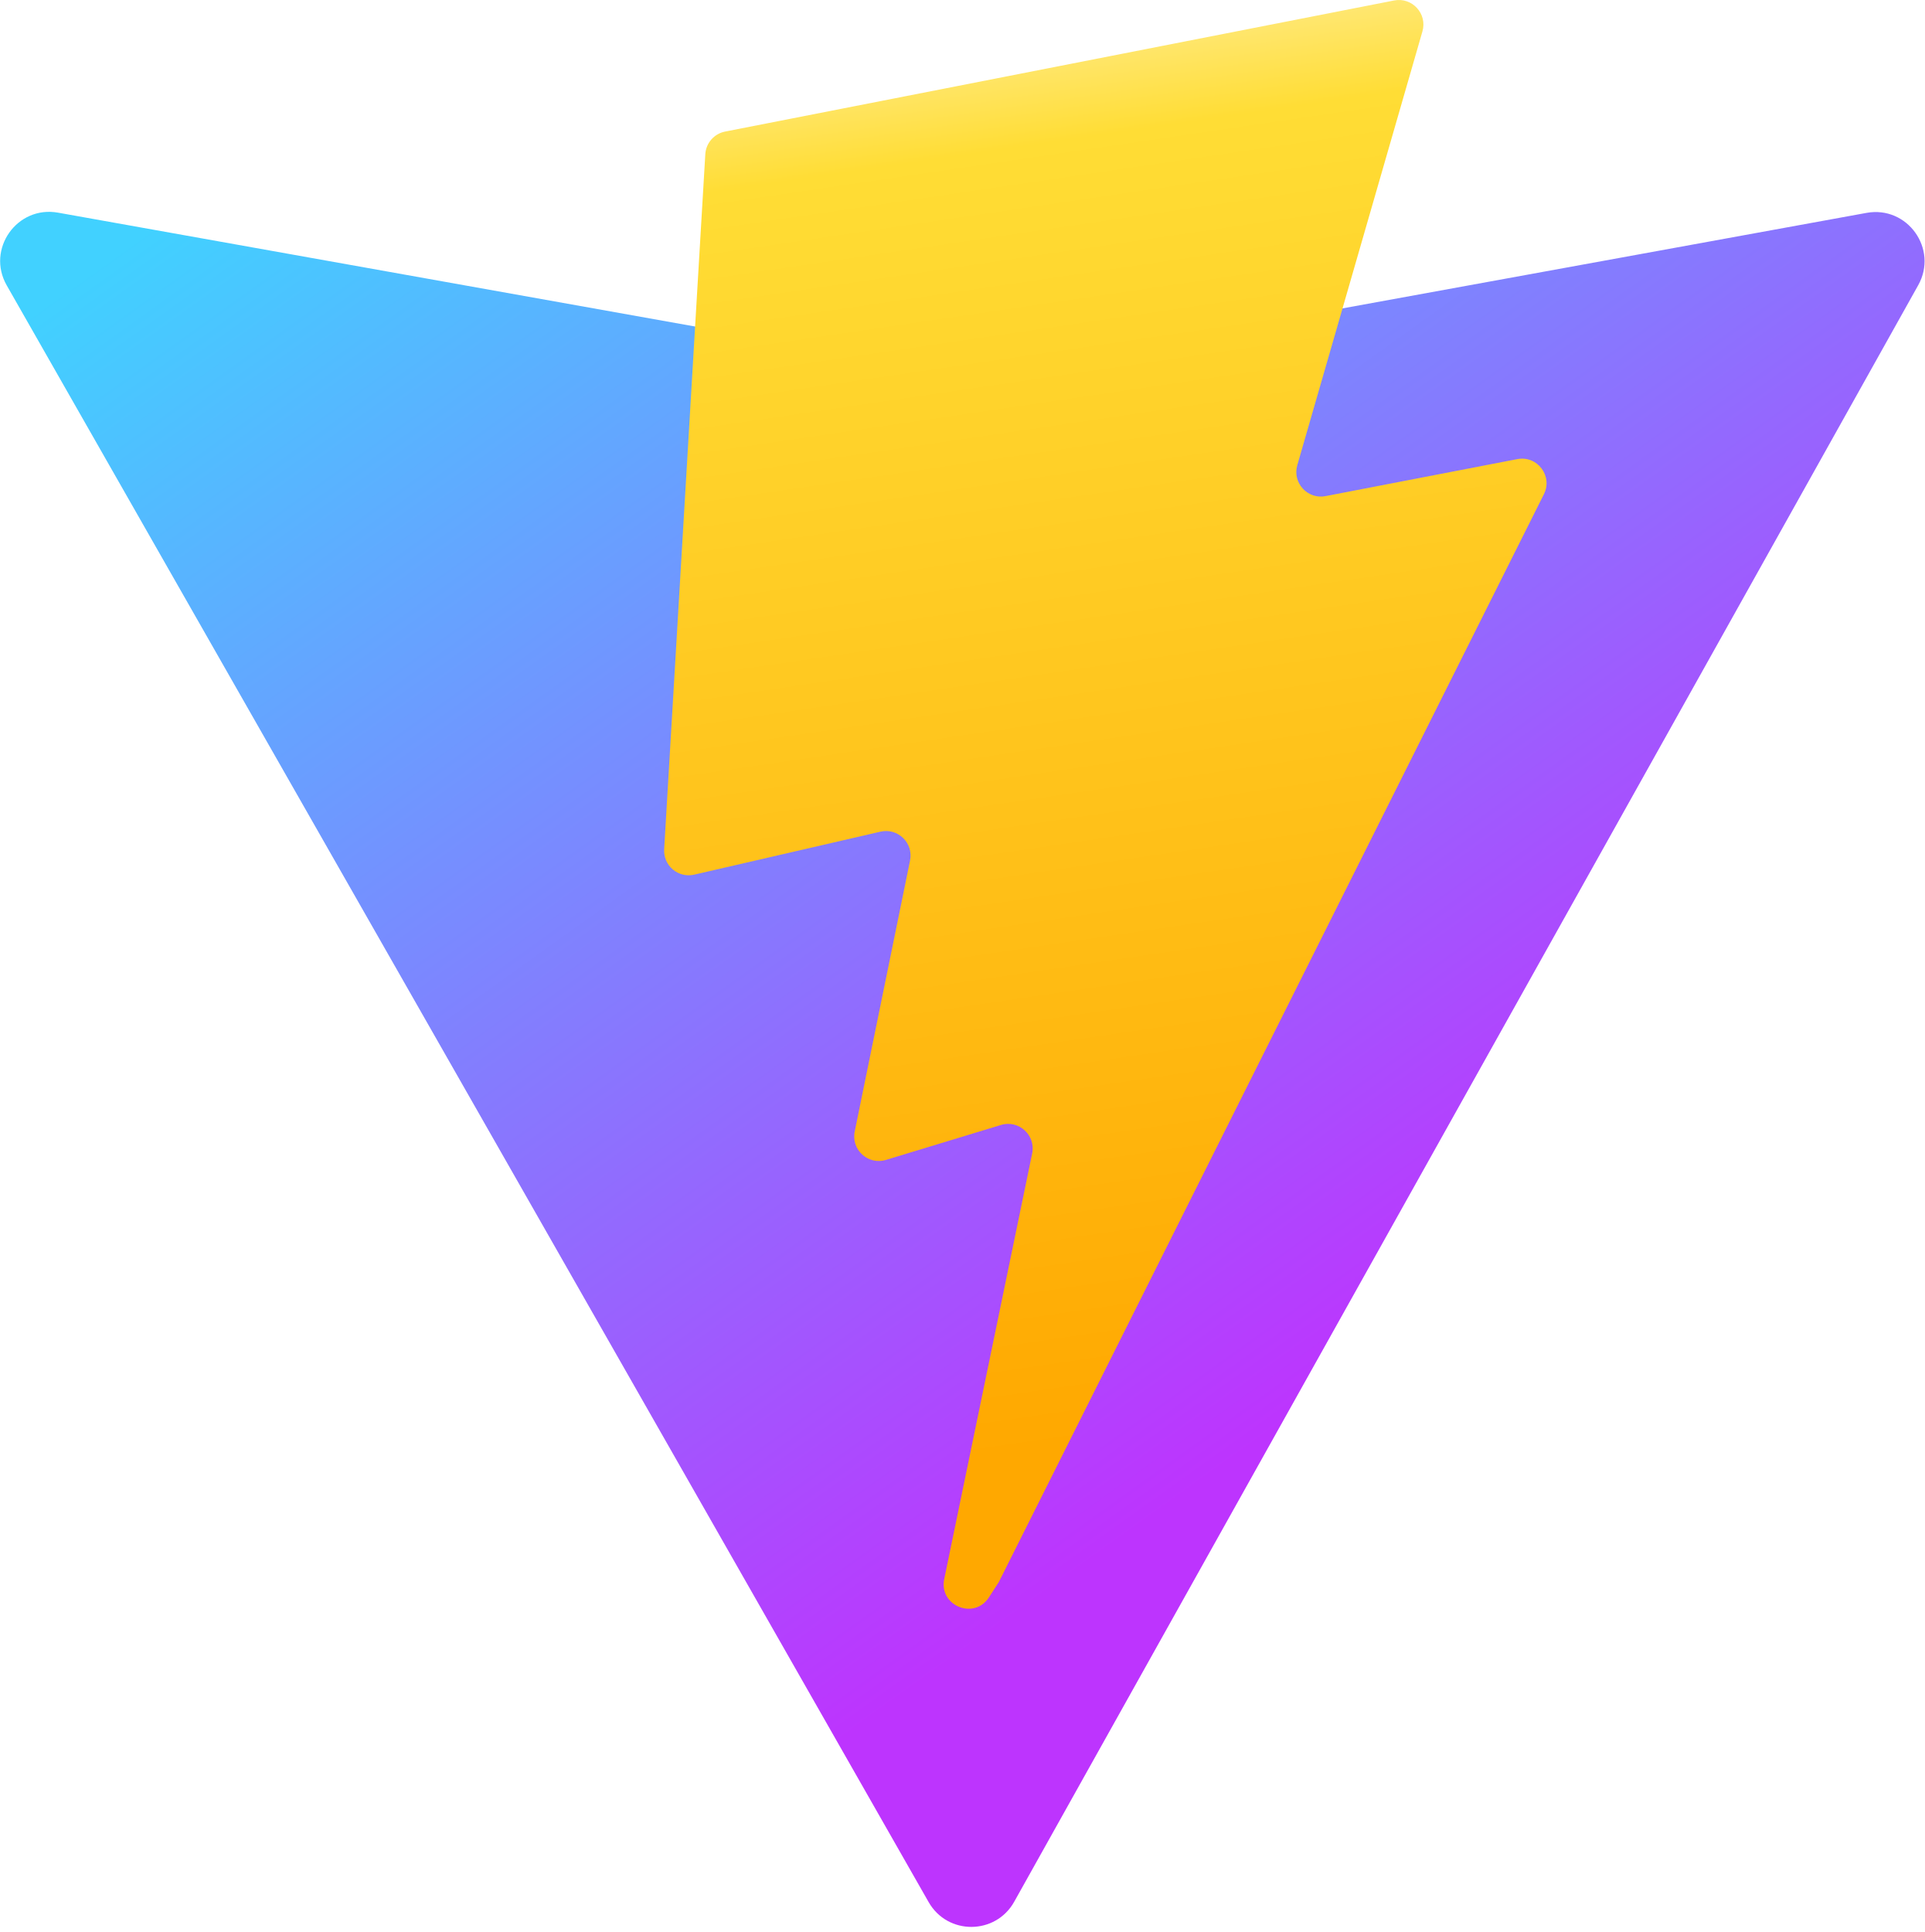
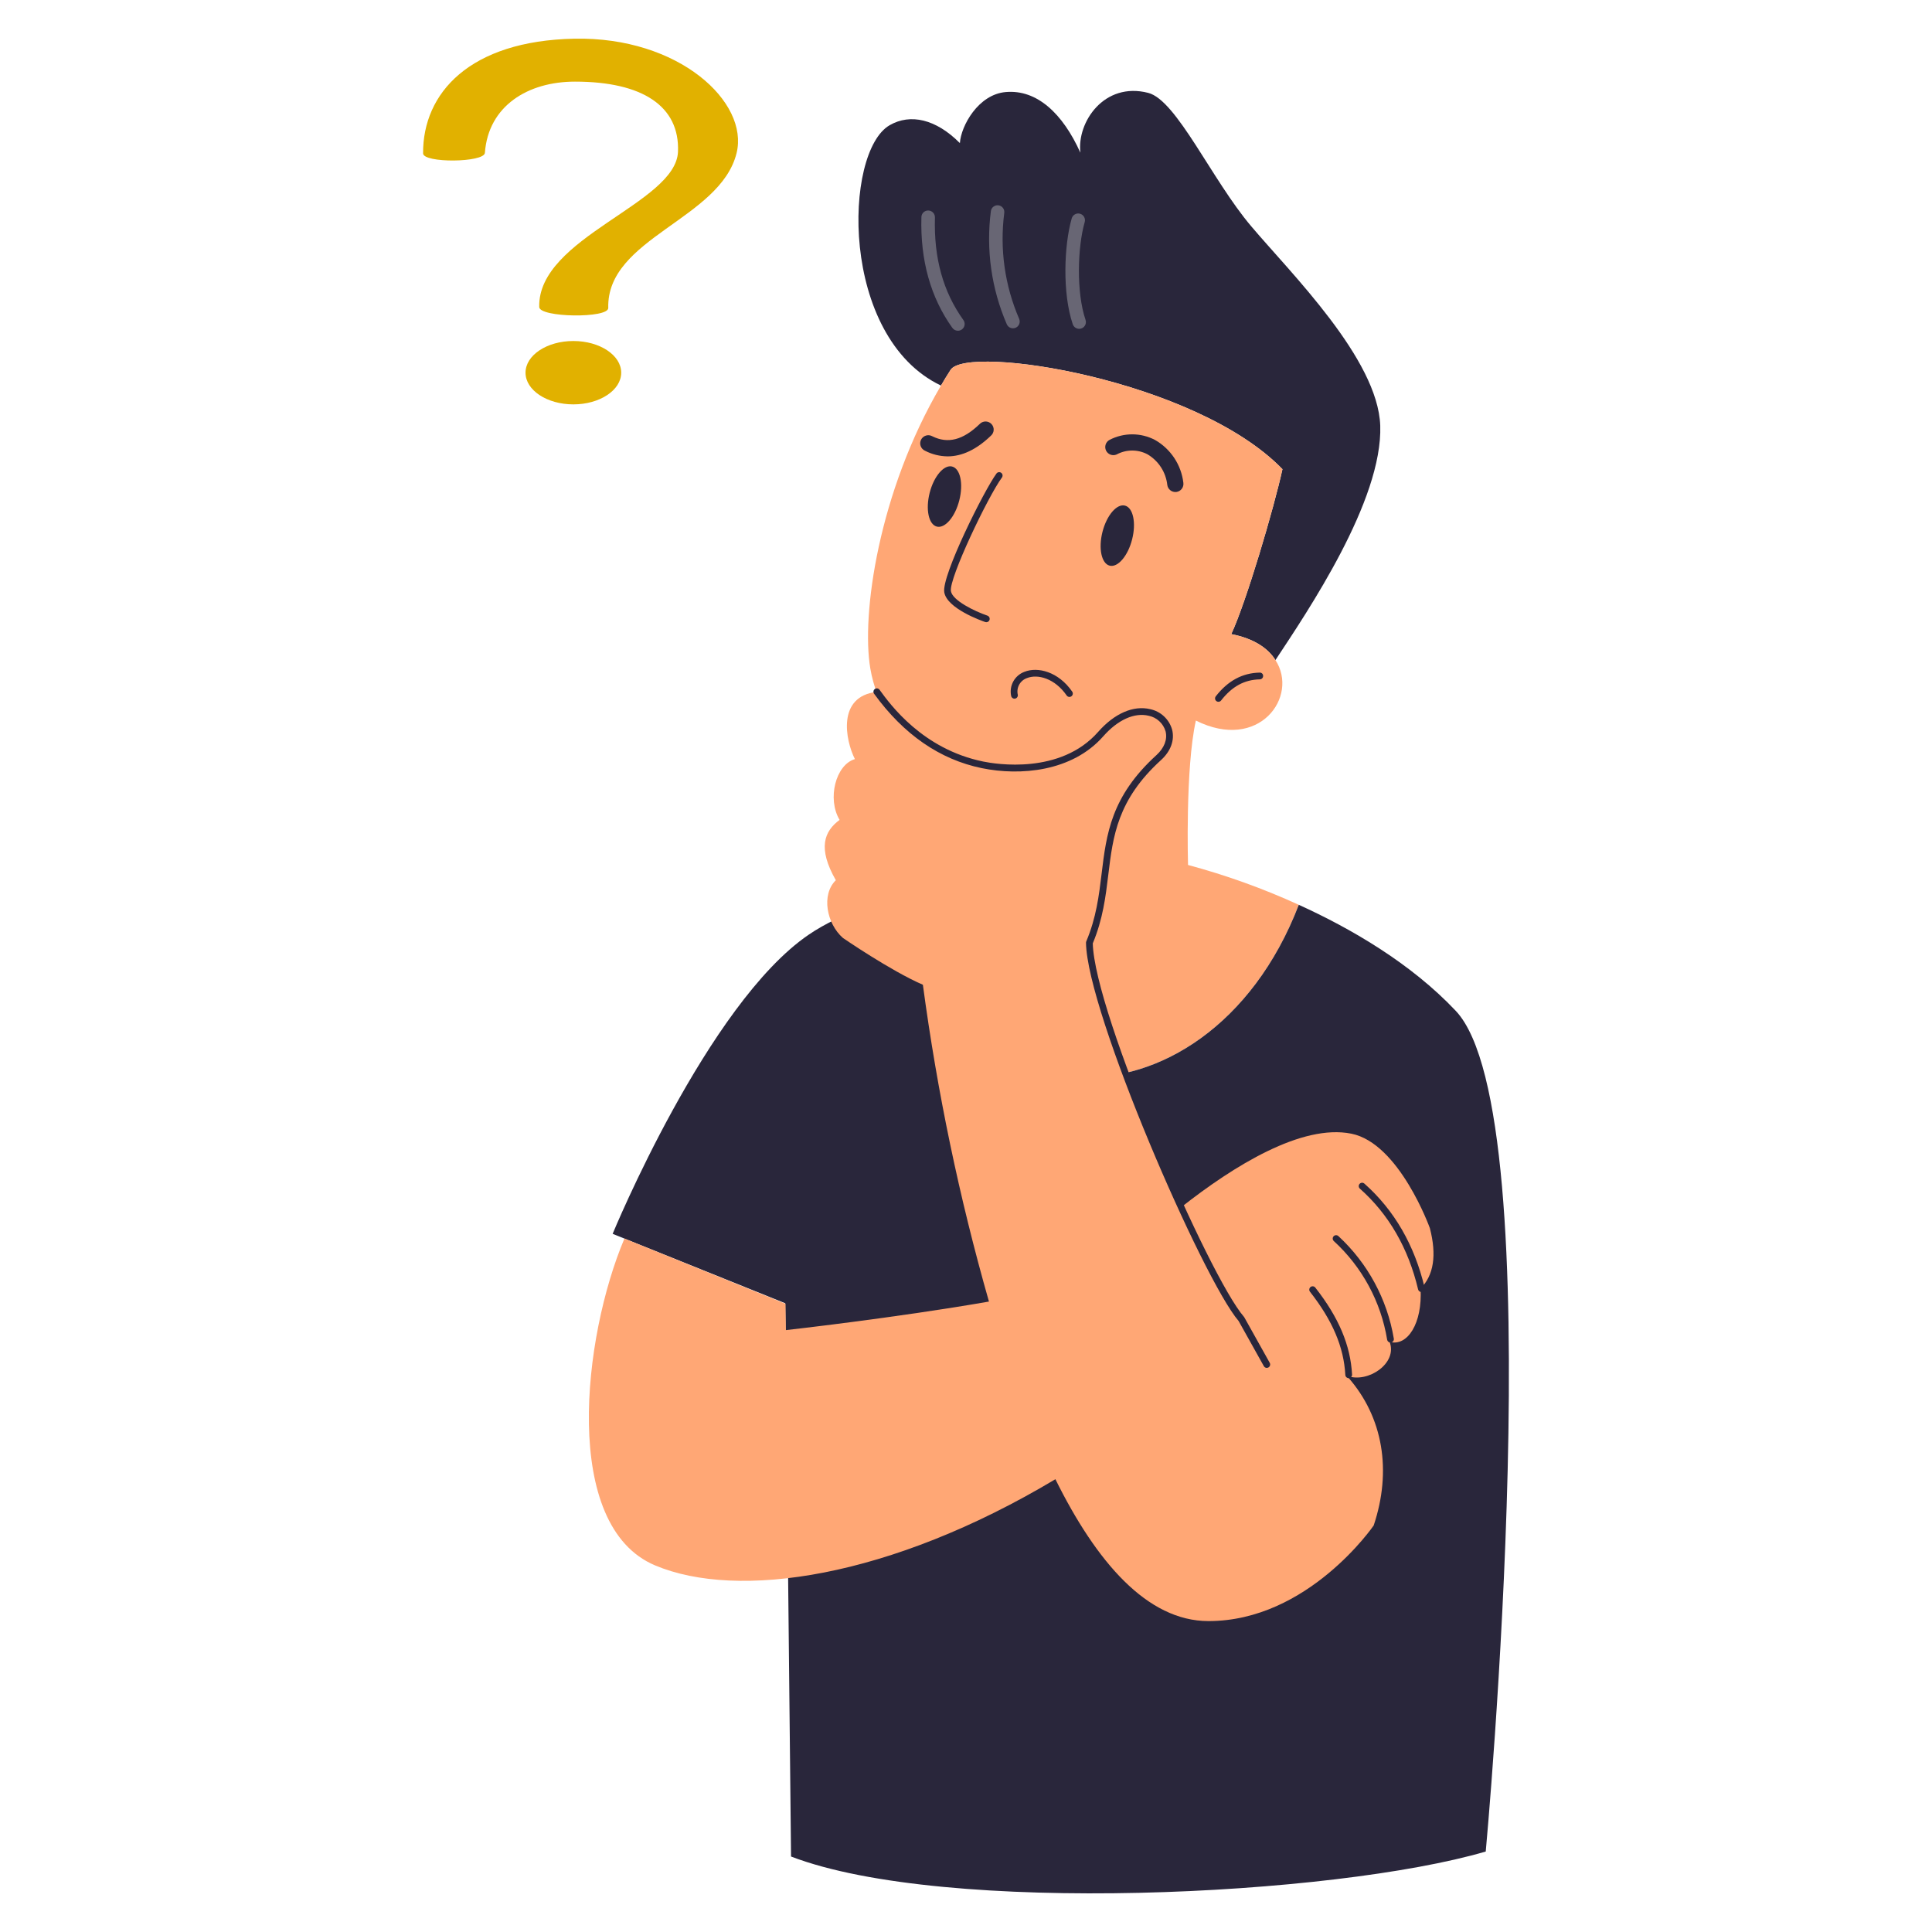
- <svg xmlns="http://www.w3.org/2000/svg" aria-hidden="true" role="img" class="iconify iconify--logos" width="31.88" height="32" preserveAspectRatio="xMidYMid meet" viewBox="0 0 256 257">
-   <defs>
-     <linearGradient id="IconifyId1813088fe1fbc01fb466" x1="-.828%" x2="57.636%" y1="7.652%" y2="78.411%">
-       <stop offset="0%" stop-color="#41D1FF" />
-       <stop offset="100%" stop-color="#BD34FE" />
-     </linearGradient>
-     <linearGradient id="IconifyId1813088fe1fbc01fb467" x1="43.376%" x2="50.316%" y1="2.242%" y2="89.03%">
-       <stop offset="0%" stop-color="#FFEA83" />
-       <stop offset="8.333%" stop-color="#FFDD35" />
-       <stop offset="100%" stop-color="#FFA800" />
-     </linearGradient>
-   </defs>
-   <path fill="url(#IconifyId1813088fe1fbc01fb466)" d="M255.153 37.938L134.897 252.976c-2.483 4.44-8.862 4.466-11.382.048L.875 37.958c-2.746-4.814 1.371-10.646 6.827-9.67l120.385 21.517a6.537 6.537 0 0 0 2.322-.004l117.867-21.483c5.438-.991 9.574 4.796 6.877 9.62Z" />
-   <path fill="url(#IconifyId1813088fe1fbc01fb467)" d="M185.432.063L96.44 17.501a3.268 3.268 0 0 0-2.634 3.014l-5.474 92.456a3.268 3.268 0 0 0 3.997 3.378l24.777-5.718c2.318-.535 4.413 1.507 3.936 3.838l-7.361 36.047c-.495 2.426 1.782 4.5 4.151 3.78l15.304-4.649c2.372-.72 4.652 1.36 4.15 3.788l-11.698 56.621c-.732 3.542 3.979 5.473 5.943 2.437l1.313-2.028l72.516-144.72c1.215-2.423-.88-5.186-3.54-4.672l-25.505 4.922c-2.396.462-4.435-1.77-3.759-4.114l16.646-57.705c.677-2.35-1.37-4.583-3.769-4.113Z" />
+ <svg xmlns="http://www.w3.org/2000/svg" width="800px" height="800px" viewBox="0 0 500 500" fill="none">
+   <path fill-rule="evenodd" clip-rule="evenodd" d="M109.494 39.686C109.418 24.086 121.533 10.55 148.651 10.012C175.769 9.474 193.87 26.461 190.629 39.612C186.402 56.772 156.939 61.591 157.418 79.694C157.491 82.447 139.552 82.194 139.552 79.444C139.139 61.412 174.923 52.699 175.464 39.275C175.937 27.506 166.324 21.126 148.798 21.126C136.622 21.126 126.387 27.399 125.49 39.542C125.337 42.109 109.507 42.253 109.49 39.683L109.494 39.686Z" fill="#E1B100" />
+   <path fill-rule="evenodd" clip-rule="evenodd" d="M148.385 88.252C155.219 88.252 160.768 91.926 160.768 96.452C160.768 100.978 155.219 104.652 148.385 104.652C141.551 104.652 136.005 100.978 136.005 96.452C136.005 91.926 141.553 88.252 148.385 88.252Z" fill="#E1B100" />
+   <path d="M357.206 110.133C357.87 129.533 338.399 158.233 330.114 170.784L330.079 170.819C328.156 167.743 324.451 165.226 318.648 164.107C322.528 155.822 329.694 131.492 331.897 121.424C309.419 98.212 250.271 89.018 246.006 95.73C245.132 97.058 244.328 98.422 243.524 99.785C217.201 87.235 218.284 39.204 230.275 32.385C235.589 29.344 242.195 30.777 248.418 37.034C248.698 32.595 253.172 24.415 260.304 23.82C268.344 23.12 275.021 29.344 279.604 39.52C278.66 31.62 285.757 21.098 297.153 24.034C304.529 25.922 313.583 46.512 323.825 58.572C334.1 70.735 356.577 92.864 357.206 110.133Z" fill="#29263B" />
+   <path d="M279.285 85.1C278.92 85.1 278.564 84.985 278.267 84.772C277.97 84.559 277.747 84.259 277.63 83.913C274.902 75.882 275.367 63.435 277.361 56.513C277.425 56.292 277.531 56.086 277.674 55.907C277.817 55.727 277.994 55.578 278.195 55.467C278.396 55.356 278.617 55.285 278.845 55.26C279.073 55.234 279.304 55.253 279.525 55.317C279.746 55.38 279.952 55.487 280.131 55.63C280.311 55.773 280.46 55.95 280.571 56.151C280.682 56.352 280.753 56.573 280.778 56.801C280.804 57.029 280.785 57.26 280.721 57.481C278.864 63.927 278.51 75.636 280.94 82.793C281.029 83.056 281.054 83.337 281.013 83.611C280.973 83.886 280.867 84.147 280.705 84.373C280.543 84.599 280.33 84.783 280.083 84.91C279.836 85.037 279.563 85.104 279.285 85.104V85.1Z" fill="#686674" />
+   <path d="M262.157 84.964C261.814 84.964 261.479 84.863 261.193 84.674C260.906 84.485 260.682 84.216 260.548 83.9C256.569 74.686 255.149 64.57 256.44 54.617C256.506 54.158 256.752 53.744 257.124 53.467C257.495 53.189 257.962 53.07 258.421 53.136C258.879 53.203 259.293 53.449 259.571 53.82C259.849 54.191 259.967 54.658 259.901 55.117C258.699 64.438 260.034 73.91 263.765 82.535C263.878 82.801 263.923 83.091 263.897 83.378C263.871 83.666 263.774 83.942 263.614 84.183C263.455 84.424 263.239 84.622 262.984 84.759C262.73 84.896 262.446 84.968 262.157 84.968V84.964Z" fill="#686674" />
+   <path d="M247.9 85.593C247.622 85.593 247.348 85.527 247.1 85.4C246.853 85.273 246.639 85.089 246.477 84.863C240.841 77.002 238.144 67.352 238.46 56.179C238.463 55.948 238.512 55.72 238.605 55.508C238.698 55.297 238.832 55.106 239 54.948C239.168 54.789 239.366 54.666 239.582 54.585C239.799 54.505 240.029 54.469 240.26 54.479C240.49 54.485 240.717 54.536 240.927 54.63C241.137 54.724 241.326 54.858 241.484 55.026C241.642 55.193 241.766 55.39 241.847 55.605C241.929 55.82 241.967 56.049 241.96 56.279C241.66 66.817 244.071 75.502 249.324 82.828C249.511 83.089 249.622 83.397 249.646 83.717C249.67 84.037 249.605 84.358 249.458 84.644C249.312 84.93 249.09 85.169 248.816 85.337C248.542 85.505 248.227 85.594 247.906 85.595L247.9 85.593Z" fill="#686674" />
+   <path d="M243.524 99.785C227.339 127.297 222.864 159.143 225.241 173.021C228.422 191.654 245.618 203.311 262.156 203.311C262.471 210.967 261.877 223.605 261.877 223.605C261.877 223.605 253.102 225.388 242.3 228.464C238.84 292.332 312.076 296.736 336.127 234.164C326.874 229.938 317.286 226.488 307.461 223.852C307.461 223.852 306.727 198.892 309.489 186.482C325.849 194.662 336.231 180.26 330.079 170.821C328.156 167.745 324.451 165.228 318.648 164.109C322.528 155.824 329.694 131.494 331.897 121.426C309.419 98.214 250.271 89.02 246.006 95.732C245.132 97.058 244.328 98.422 243.524 99.785Z" fill="#FFA775" />
+   <path d="M315.326 181.621C315.162 181.621 315.002 181.575 314.863 181.488C314.724 181.401 314.612 181.277 314.541 181.13C314.469 180.983 314.44 180.818 314.458 180.655C314.475 180.492 314.538 180.338 314.639 180.209C317.787 176.178 321.505 174.169 326.004 174.07C326.12 174.063 326.236 174.08 326.345 174.119C326.454 174.159 326.553 174.221 326.637 174.302C326.721 174.382 326.788 174.478 326.832 174.586C326.877 174.693 326.899 174.808 326.897 174.924C326.9 175.039 326.88 175.153 326.838 175.26C326.797 175.367 326.734 175.465 326.655 175.548C326.576 175.63 326.481 175.697 326.376 175.743C326.271 175.789 326.158 175.815 326.043 175.817C322.043 175.906 318.86 177.643 316.016 181.285C315.934 181.39 315.83 181.475 315.71 181.533C315.59 181.591 315.459 181.621 315.326 181.621Z" fill="#29263B" />
+   <path d="M245.249 118.107C243.217 118.087 241.217 117.592 239.41 116.661C239.149 116.548 238.913 116.382 238.718 116.175C238.522 115.968 238.371 115.723 238.273 115.455C238.175 115.188 238.133 114.903 238.149 114.619C238.165 114.334 238.238 114.056 238.365 113.801C238.491 113.546 238.669 113.319 238.886 113.134C239.103 112.95 239.355 112.811 239.627 112.728C239.9 112.644 240.186 112.616 240.469 112.646C240.753 112.677 241.027 112.764 241.275 112.904C245.313 114.904 249.21 113.904 253.536 109.74C253.731 109.532 253.966 109.367 254.227 109.253C254.488 109.139 254.769 109.08 255.054 109.078C255.339 109.076 255.621 109.133 255.883 109.243C256.145 109.354 256.382 109.517 256.58 109.722C256.777 109.927 256.931 110.17 257.031 110.437C257.132 110.703 257.177 110.987 257.164 111.272C257.152 111.556 257.081 111.835 256.957 112.091C256.834 112.348 256.659 112.576 256.444 112.763C252.746 116.322 249 118.107 245.249 118.107Z" fill="#29263B" />
+   <path d="M304.173 127.332C303.669 127.331 303.182 127.148 302.801 126.818C302.42 126.487 302.171 126.031 302.099 125.532C301.921 123.892 301.361 122.317 300.465 120.932C299.569 119.548 298.361 118.392 296.938 117.558C295.706 116.918 294.335 116.589 292.947 116.6C291.558 116.611 290.193 116.962 288.971 117.621C288.473 117.837 287.912 117.852 287.403 117.663C286.895 117.474 286.479 117.095 286.244 116.607C286.008 116.118 285.971 115.557 286.139 115.042C286.308 114.526 286.669 114.096 287.148 113.841C288.966 112.896 290.985 112.404 293.034 112.407C295.083 112.41 297.1 112.908 298.915 113.859C300.92 115.004 302.629 116.604 303.903 118.529C305.178 120.455 305.982 122.653 306.253 124.946C306.33 125.497 306.186 126.056 305.851 126.5C305.517 126.945 305.02 127.239 304.469 127.317C304.371 127.328 304.272 127.333 304.173 127.332Z" fill="#29263B" />
+   <path d="M262.54 180.817C262.332 180.817 262.132 180.743 261.974 180.608C261.816 180.473 261.711 180.287 261.678 180.082C261.415 178.809 261.615 177.483 262.243 176.344C262.872 175.206 263.886 174.329 265.104 173.873C268.547 172.489 273.904 173.806 277.488 178.992C277.62 179.183 277.67 179.418 277.628 179.646C277.587 179.874 277.456 180.076 277.265 180.208C277.074 180.34 276.839 180.39 276.611 180.348C276.383 180.307 276.181 180.176 276.049 179.985C272.99 175.552 268.549 174.373 265.754 175.495C264.902 175.8 264.192 176.407 263.758 177.202C263.325 177.997 263.199 178.923 263.404 179.804C263.44 180.033 263.384 180.266 263.248 180.453C263.113 180.641 262.908 180.767 262.68 180.804C262.634 180.812 262.587 180.816 262.54 180.817Z" fill="#29263B" />
+   <path d="M255.27 161.031C255.173 161.031 255.077 161.015 254.986 160.984C253.974 160.637 245.069 157.478 244.374 153.273C243.659 148.944 254.729 126.837 257.887 122.549C258.024 122.362 258.23 122.238 258.459 122.203C258.689 122.168 258.922 122.226 259.109 122.363C259.296 122.5 259.42 122.706 259.455 122.936C259.49 123.165 259.432 123.398 259.295 123.585C255.716 128.445 245.556 149.699 246.095 152.985C246.495 155.385 252.103 158.147 255.549 159.327C255.744 159.395 255.909 159.529 256.015 159.706C256.12 159.884 256.159 160.093 256.125 160.297C256.092 160.5 255.987 160.685 255.829 160.819C255.672 160.953 255.472 161.026 255.266 161.027L255.27 161.031Z" fill="#29263B" />
+   <path d="M384.508 479.173C345.32 490.673 244.538 495.743 204.721 480.466L203.221 337.287L158.552 319.313C158.552 319.313 183.085 259.751 209.303 241.888C217.413 236.33 230.977 231.68 242.303 228.464C238.843 292.332 312.079 296.736 336.13 234.164C349.518 240.247 365.074 249.231 376.75 261.606C402.231 288.591 384.508 479.173 384.508 479.173Z" fill="#29263B" />
+   <path fill-rule="evenodd" clip-rule="evenodd" d="M291.14 130.849C293.255 131.387 294.083 135.309 292.989 139.599C291.895 143.889 289.289 146.929 287.175 146.391C285.061 145.853 284.228 141.93 285.323 137.641C286.418 133.352 289.023 130.31 291.14 130.849Z" fill="#29263B" />
+   <path fill-rule="evenodd" clip-rule="evenodd" d="M246.411 120.739C248.53 121.281 249.358 125.199 248.264 129.489C247.17 133.779 244.564 136.823 242.447 136.281C240.33 135.739 239.504 131.82 240.598 127.535C241.692 123.25 244.298 120.2 246.411 120.735V120.739Z" fill="#29263B" />
+   <path fill-rule="evenodd" clip-rule="evenodd" d="M370.056 317.865C370.056 317.865 362.163 295.865 349.708 293.391C336.888 290.84 319.345 301.677 305.708 312.422C294.475 287.976 282.072 255.738 281.933 243.975C289.204 226.832 281.796 212.52 299.883 196.062C308.259 188.441 296.171 177.139 284.859 189.99C276.266 199.753 262.059 199.547 254.271 197.946C238.753 194.765 230.171 183.512 226.934 179.052C216.559 180.198 218.771 191.531 221.243 196.457C216.286 197.901 214.021 206.738 217.286 212.188C213.318 215.135 211.542 219.442 216.31 227.8C212.479 231.555 213.94 239.049 218.142 242.737C218.142 242.737 230.465 251.229 238.842 254.854C242.55 282.561 248.265 309.963 255.942 336.842C231.742 341.062 203.392 344.23 203.392 344.23L203.28 337.41L161.6 320.539C150.8 346.051 145.253 394.897 169.527 405.119C190.909 414.119 230.227 408.474 273.136 382.819C283.726 404.213 296.862 419.519 312.724 419.535C338.568 419.566 355.509 394.789 355.509 394.789C360.221 380.705 358.009 366.789 348.84 356.401C348.818 356.306 348.809 356.201 348.779 356.115C354.047 357.978 361.759 352.815 359.63 347.274C364.23 348.561 368.16 342.488 367.639 333.474C371.05 330.056 371.856 324.853 370.056 317.865Z" fill="#FFA775" />
+   <path d="M349.039 356.657C348.815 356.657 348.6 356.571 348.438 356.417C348.276 356.263 348.179 356.053 348.167 355.83C347.777 348.605 344.867 341.758 339.008 334.281C338.873 334.098 338.815 333.87 338.846 333.645C338.877 333.42 338.994 333.215 339.173 333.075C339.351 332.935 339.578 332.87 339.804 332.894C340.03 332.918 340.237 333.029 340.383 333.203C346.475 340.976 349.502 348.136 349.913 355.736C349.925 355.967 349.845 356.194 349.69 356.367C349.535 356.539 349.318 356.643 349.087 356.656L349.039 356.657Z" fill="#29263B" />
+   <path d="M359.854 347.449C359.648 347.449 359.449 347.376 359.292 347.243C359.135 347.11 359.029 346.927 358.994 346.724C357.39 336.898 352.523 327.898 345.179 321.175C345.01 321.016 344.912 320.796 344.905 320.564C344.898 320.333 344.984 320.108 345.143 319.939C345.302 319.77 345.522 319.672 345.754 319.665C345.985 319.658 346.21 319.744 346.379 319.903C353.964 326.913 359.008 336.242 360.718 346.427C360.757 346.655 360.704 346.89 360.57 347.08C360.437 347.269 360.233 347.397 360.005 347.437C359.955 347.445 359.905 347.449 359.854 347.449Z" fill="#29263B" />
+   <path d="M367.854 334.372C367.657 334.372 367.466 334.305 367.312 334.183C367.158 334.061 367.049 333.891 367.004 333.699C364.469 323.008 359.399 314.232 351.936 307.619C351.85 307.543 351.78 307.451 351.73 307.348C351.68 307.245 351.65 307.133 351.643 307.018C351.629 306.787 351.707 306.559 351.861 306.386C352.015 306.213 352.231 306.107 352.462 306.093C352.693 306.079 352.921 306.157 353.094 306.311C360.833 313.168 366.085 322.247 368.705 333.297C368.758 333.523 368.719 333.76 368.598 333.957C368.476 334.154 368.281 334.295 368.056 334.349C367.99 334.364 367.922 334.372 367.854 334.372Z" fill="#29263B" />
+   <path d="M327.846 354.006C327.69 354.006 327.537 353.965 327.403 353.886C327.269 353.808 327.158 353.695 327.082 353.559L320.557 341.881C311.294 331.06 281.271 261.939 281.057 243.981C281.056 243.86 281.079 243.741 281.126 243.63C283.712 237.53 284.416 231.73 285.097 226.112C286.343 215.834 287.52 206.126 299.297 195.412C301.321 193.569 302.178 191.325 301.646 189.253C301.35 188.248 300.786 187.343 300.015 186.635C299.243 185.926 298.293 185.441 297.267 185.232C293.567 184.348 289.279 186.288 285.516 190.563C277.443 199.736 263.992 200.833 254.096 198.798C243.247 196.575 233.871 190.098 226.228 179.561C226.156 179.468 226.103 179.362 226.073 179.249C226.043 179.136 226.036 179.018 226.052 178.901C226.069 178.785 226.109 178.674 226.169 178.573C226.23 178.473 226.31 178.386 226.405 178.317C226.499 178.248 226.607 178.199 226.721 178.173C226.836 178.146 226.954 178.143 227.069 178.164C227.185 178.184 227.295 178.227 227.394 178.291C227.492 178.355 227.576 178.438 227.642 178.535C230.393 182.328 238.763 193.871 254.447 197.086C257.7 197.755 274.422 200.524 284.203 189.409C288.409 184.63 293.322 182.488 297.674 183.533C299.01 183.815 300.243 184.456 301.241 185.388C302.239 186.319 302.964 187.505 303.338 188.818C304.038 191.538 302.993 194.412 300.473 196.704C289.179 206.981 288.04 216.376 286.835 226.322C286.146 232.006 285.435 237.88 282.811 244.141C283.218 262.194 312.875 330.356 321.939 340.8C321.977 340.845 322.01 340.894 322.039 340.946L328.607 352.701C328.681 352.834 328.719 352.984 328.718 353.136C328.716 353.288 328.675 353.437 328.598 353.569C328.521 353.7 328.411 353.809 328.28 353.885C328.148 353.96 327.998 354.001 327.846 354.001V354.006Z" fill="#29263B" />
</svg>
